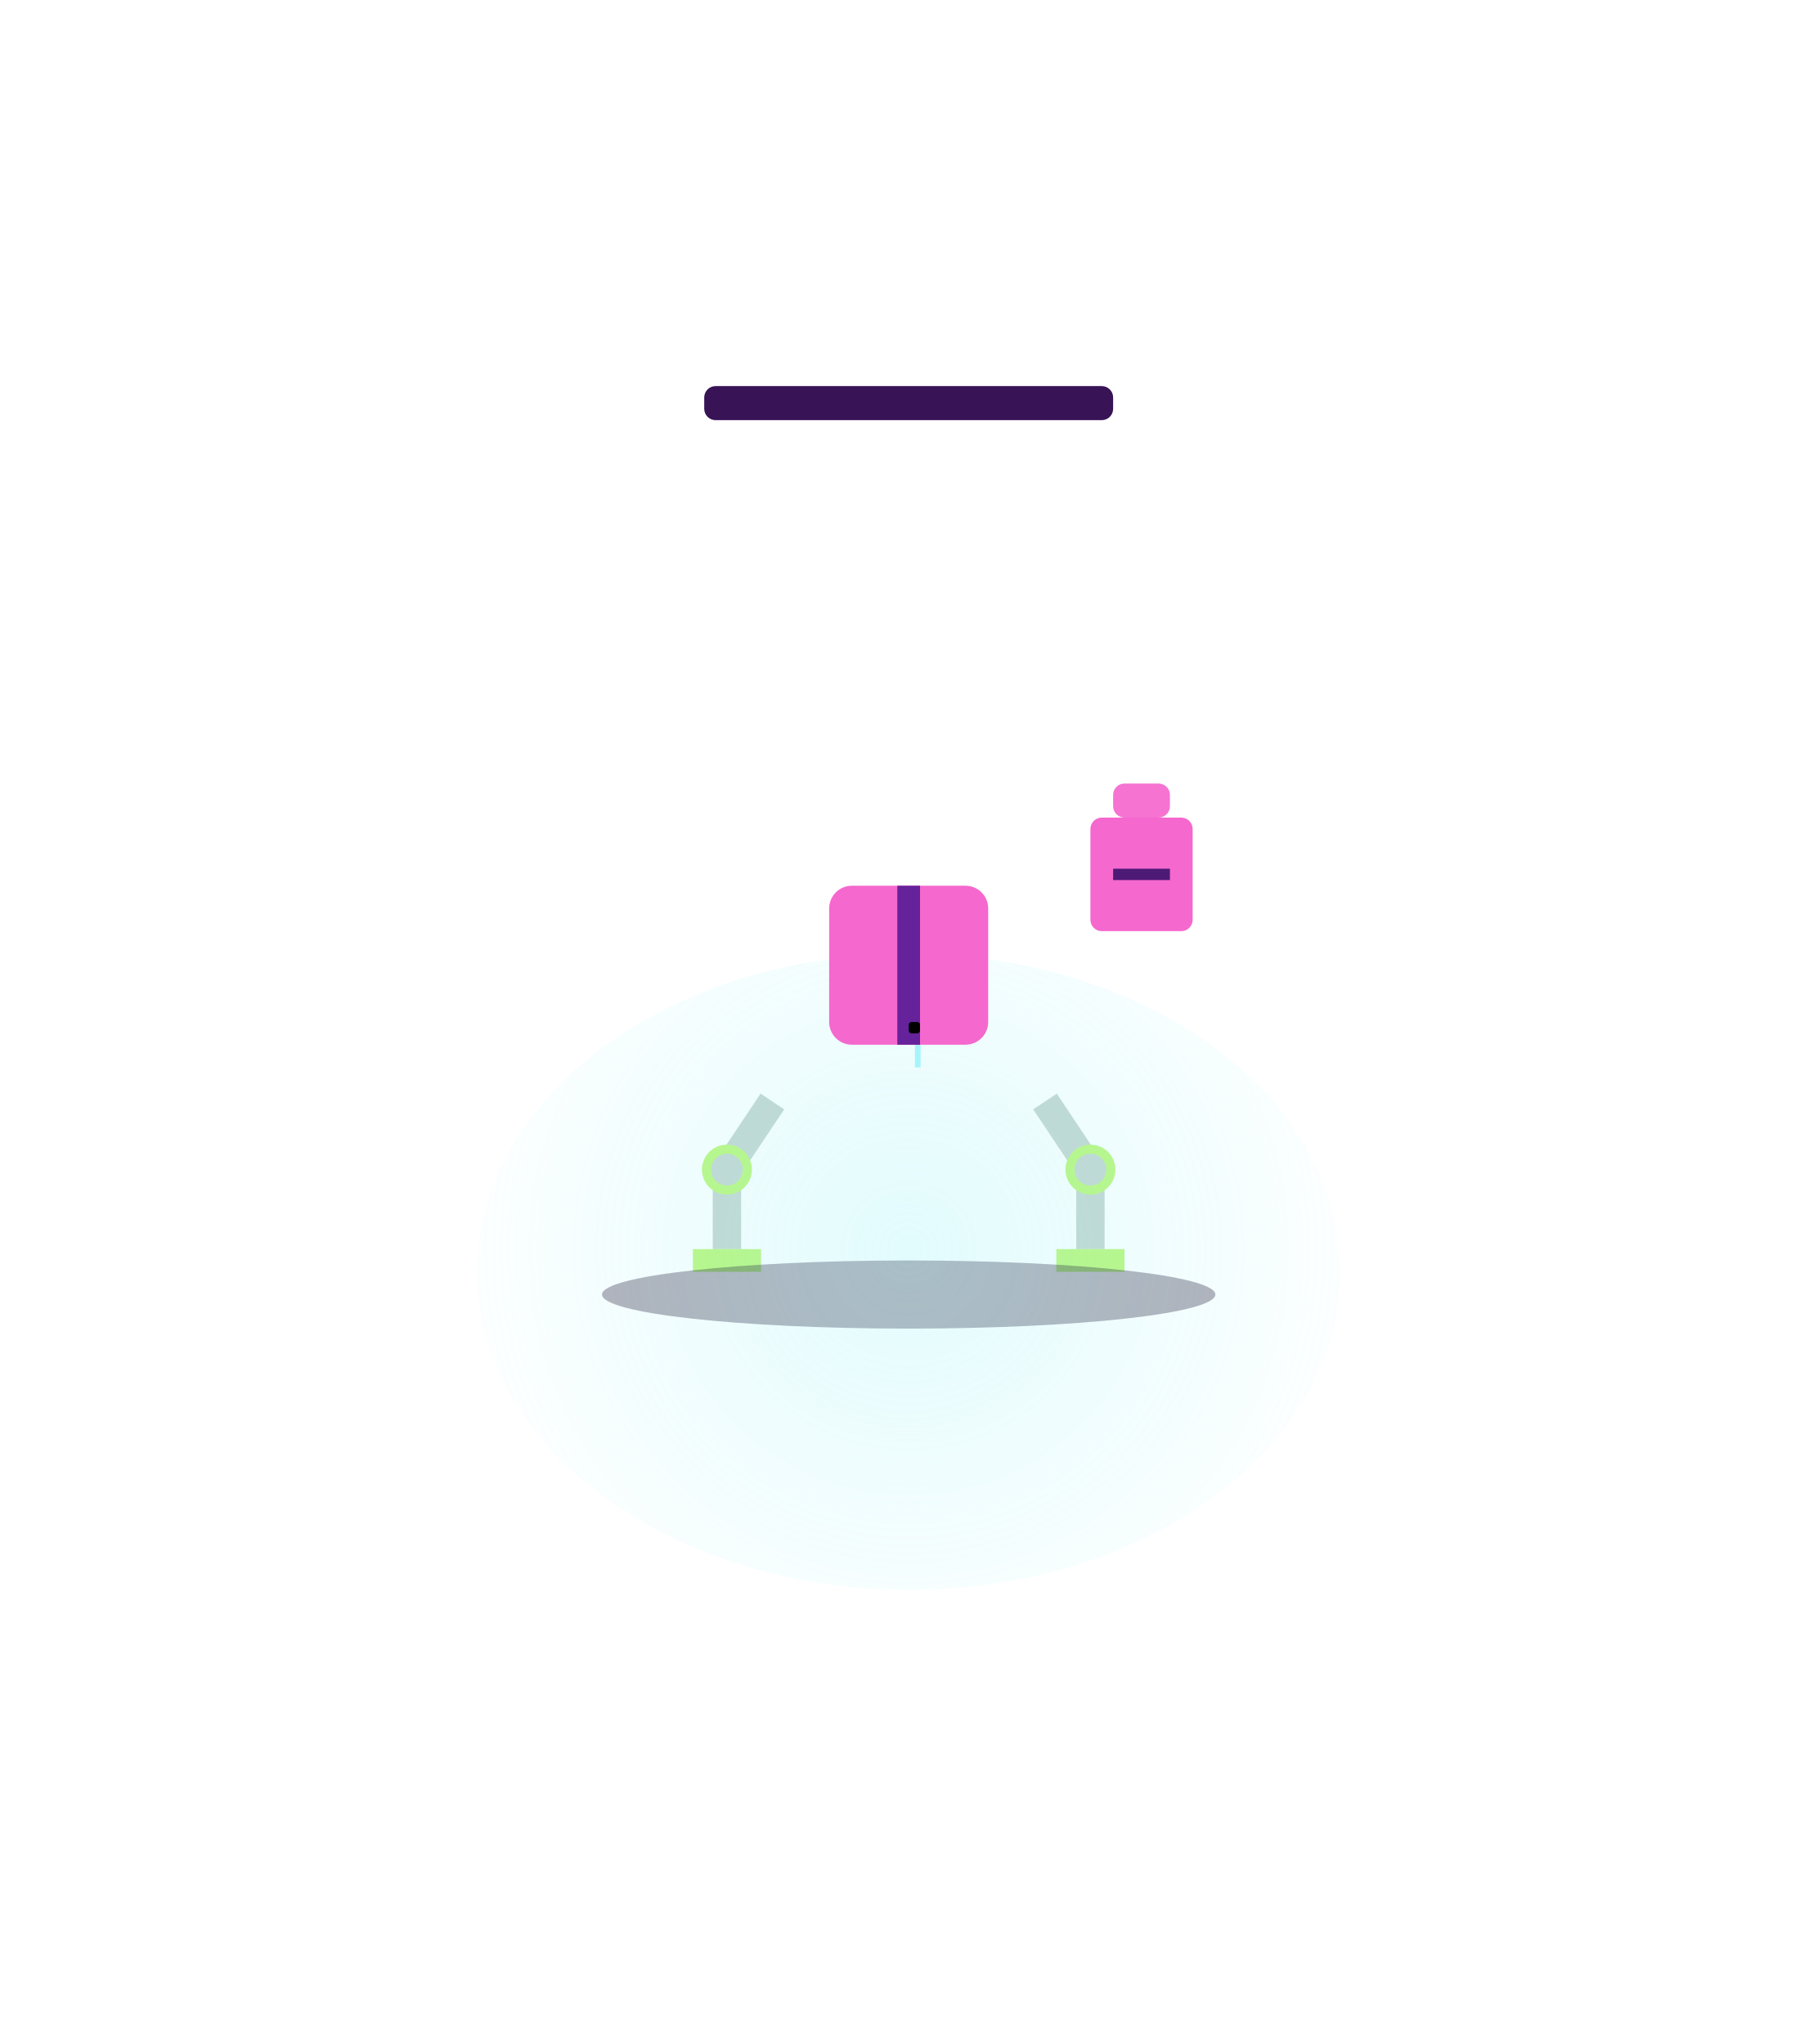
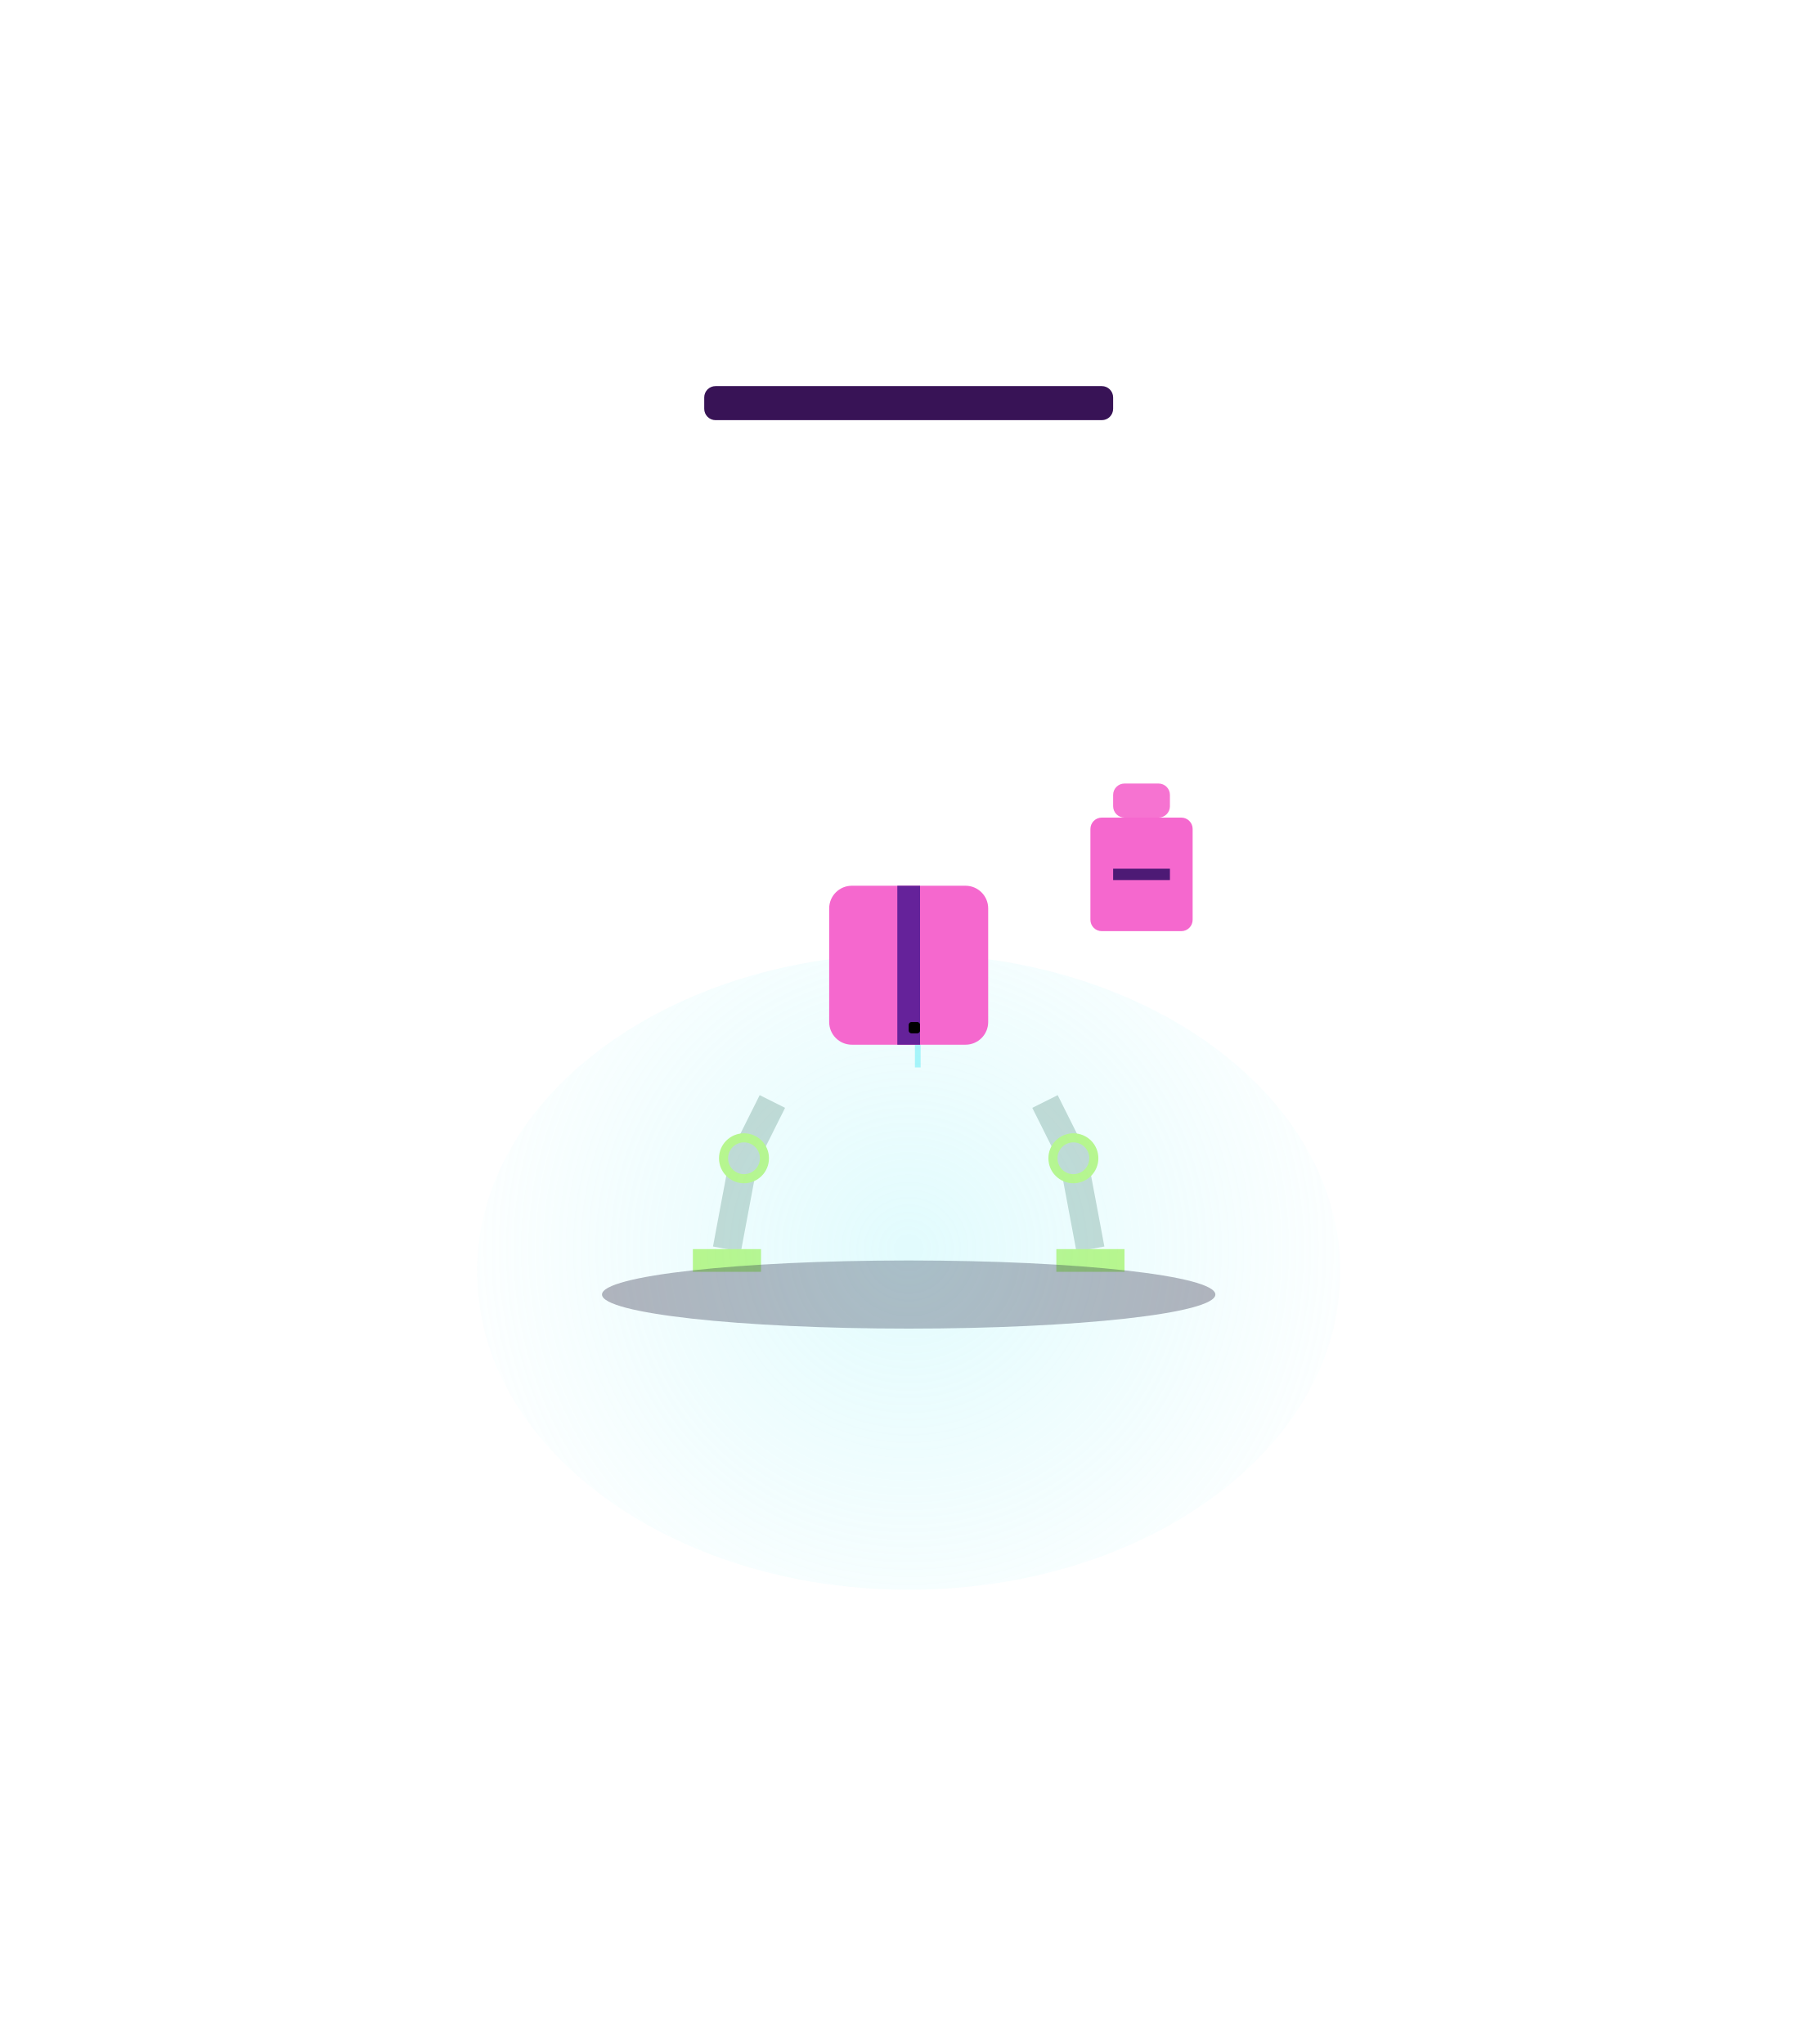
<svg xmlns="http://www.w3.org/2000/svg" viewBox="-80 -90 160 180" overflow="visible">
  <defs>
    <radialGradient id="thrust-glow" gradientUnits="userSpaceOnUse" fx="0" fy="20" cx="0" cy="20" r="43" fr="1">
      <stop offset="0" stop-color="#8df1f840" />
      <stop offset="1" stop-color="#8df1f800" />
    </radialGradient>
  </defs>
  <style>
    .zeta-tip[data-negative="true"] { fill: #f88bd9; }
  </style>
  <g id="star-small">
    <rect width=".9" height=".9" fill="#baf7fb" />
  </g>
  <g id="star-large">
    <rect width="1.8" height="1.8" fill="#baf7fb" />
    <path d="M-3 .8H4 M.8 -3V4" fill="none" stroke="#aaf5fa" stroke-width=".5" />
  </g>
  <g id="gear" fill="none">
-     <path d="M-12 7L-16 13V20 M12 7L16 13V20" stroke="#c7d6d0" stroke-width="2.5" stroke-linejoin="round" />
-     <circle cx="-16" cy="13" r="1.8" fill="#c7d6d0" stroke="#bdf77d" stroke-width=".8" />
-     <circle cx="16" cy="13" r="1.8" fill="#c7d6d0" stroke="#bdf77d" stroke-width=".8" />
+     <path d="M-12 7L-14.5 12 -16 20 M12 7L14.5 12 16 20" stroke="#c7d6d0" stroke-width="2.5" stroke-linejoin="round" />
+     <circle cx="-14.5" cy="12" r="1.8" fill="#c7d6d0" stroke="#bdf77d" stroke-width=".8" />
+     <circle cx="14.5" cy="12" r="1.8" fill="#c7d6d0" stroke="#bdf77d" stroke-width=".8" />
    <path d="M-19 21H-13 M13 21H19" stroke="#bdf77d" stroke-width="2" />
  </g>
  <g id="ship-shadow">
    <ellipse cy="24" rx="27" ry="3" fill="#1a0b2755" />
  </g>
  <g id="vertical-thrust">
    <ellipse cy="22" rx="38" ry="28" fill="url(#thrust-glow)" />
    <ellipse data-wave="0" fill="none" stroke="#8df1f8" />
    <ellipse data-wave="1" fill="none" stroke="#f77dd5" />
    <ellipse data-wave="2" fill="none" stroke="#8df1f8" />
    <ellipse data-wave="3" fill="none" stroke="#f77dd5" />
  </g>
  <g id="horizontal-thrust" fill="none" stroke="#8df1f8" stroke-width="1.5">
    <ellipse data-wave="0" />
    <ellipse data-wave="1" />
    <ellipse data-wave="2" />
  </g>
  <g id="carried-order" font-family="monospace" text-anchor="middle">
    <rect x="16" y="-18" width="9" height="10" rx="1" fill="#f568ce" />
    <rect x="18" y="-21" width="5" height="3" rx="1" fill="#f673d1" />
    <path d="M18 -13H23" stroke="#4d1a75" />
    <text class="zeta-tip" data-tip="" x="21" y="-30" fill="#f99fe0" font-size="12" font-weight="bold" />
    <text data-destination="" y="-46" fill="#f99fe0" font-size="9" />
  </g>
  <g id="waiting-order" font-family="monospace" text-anchor="middle">
    <rect x="-7" y="-12" width="14" height="14" rx="2" fill="#f568ce" />
    <path d="M0 -12V2" stroke="#65229a" stroke-width="2" />
    <text class="zeta-tip" data-tip="" y="-22" fill="#f77dd5" font-size="12" font-weight="bold" />
    <text data-count="" y="15" fill="#f99fe0" font-size="9" />
  </g>
  <g id="service" font-family="monospace" text-anchor="middle">
    <g data-dwell="">
      <rect x="-18" y="-56" width="36" height="3" rx="1" fill="#381356" />
      <rect data-progress="" x="-18" y="-56" height="3" rx="1" fill="#f77dd5" />
    </g>
    <text data-refuel="" y="-66" fill="#8df1f8" font-size="10" font-weight="bold" />
  </g>
  <g id="particle" data-crash-colors="#f99ddf,#f896dd,#bef7fb" data-service-color="#f77dd5">
    <rect width="1" height="1" rx=".25" />
  </g>
  <g id="crash-message" font-family="monospace" text-anchor="middle">
    <text x="640" y="420" fill="#fbbbe9" font-size="22" font-weight="bold">SAUCER LOST</text>
    <text data-message="" x="640" y="449" fill="#92f2f8" font-size="10" />
  </g>
</svg>
